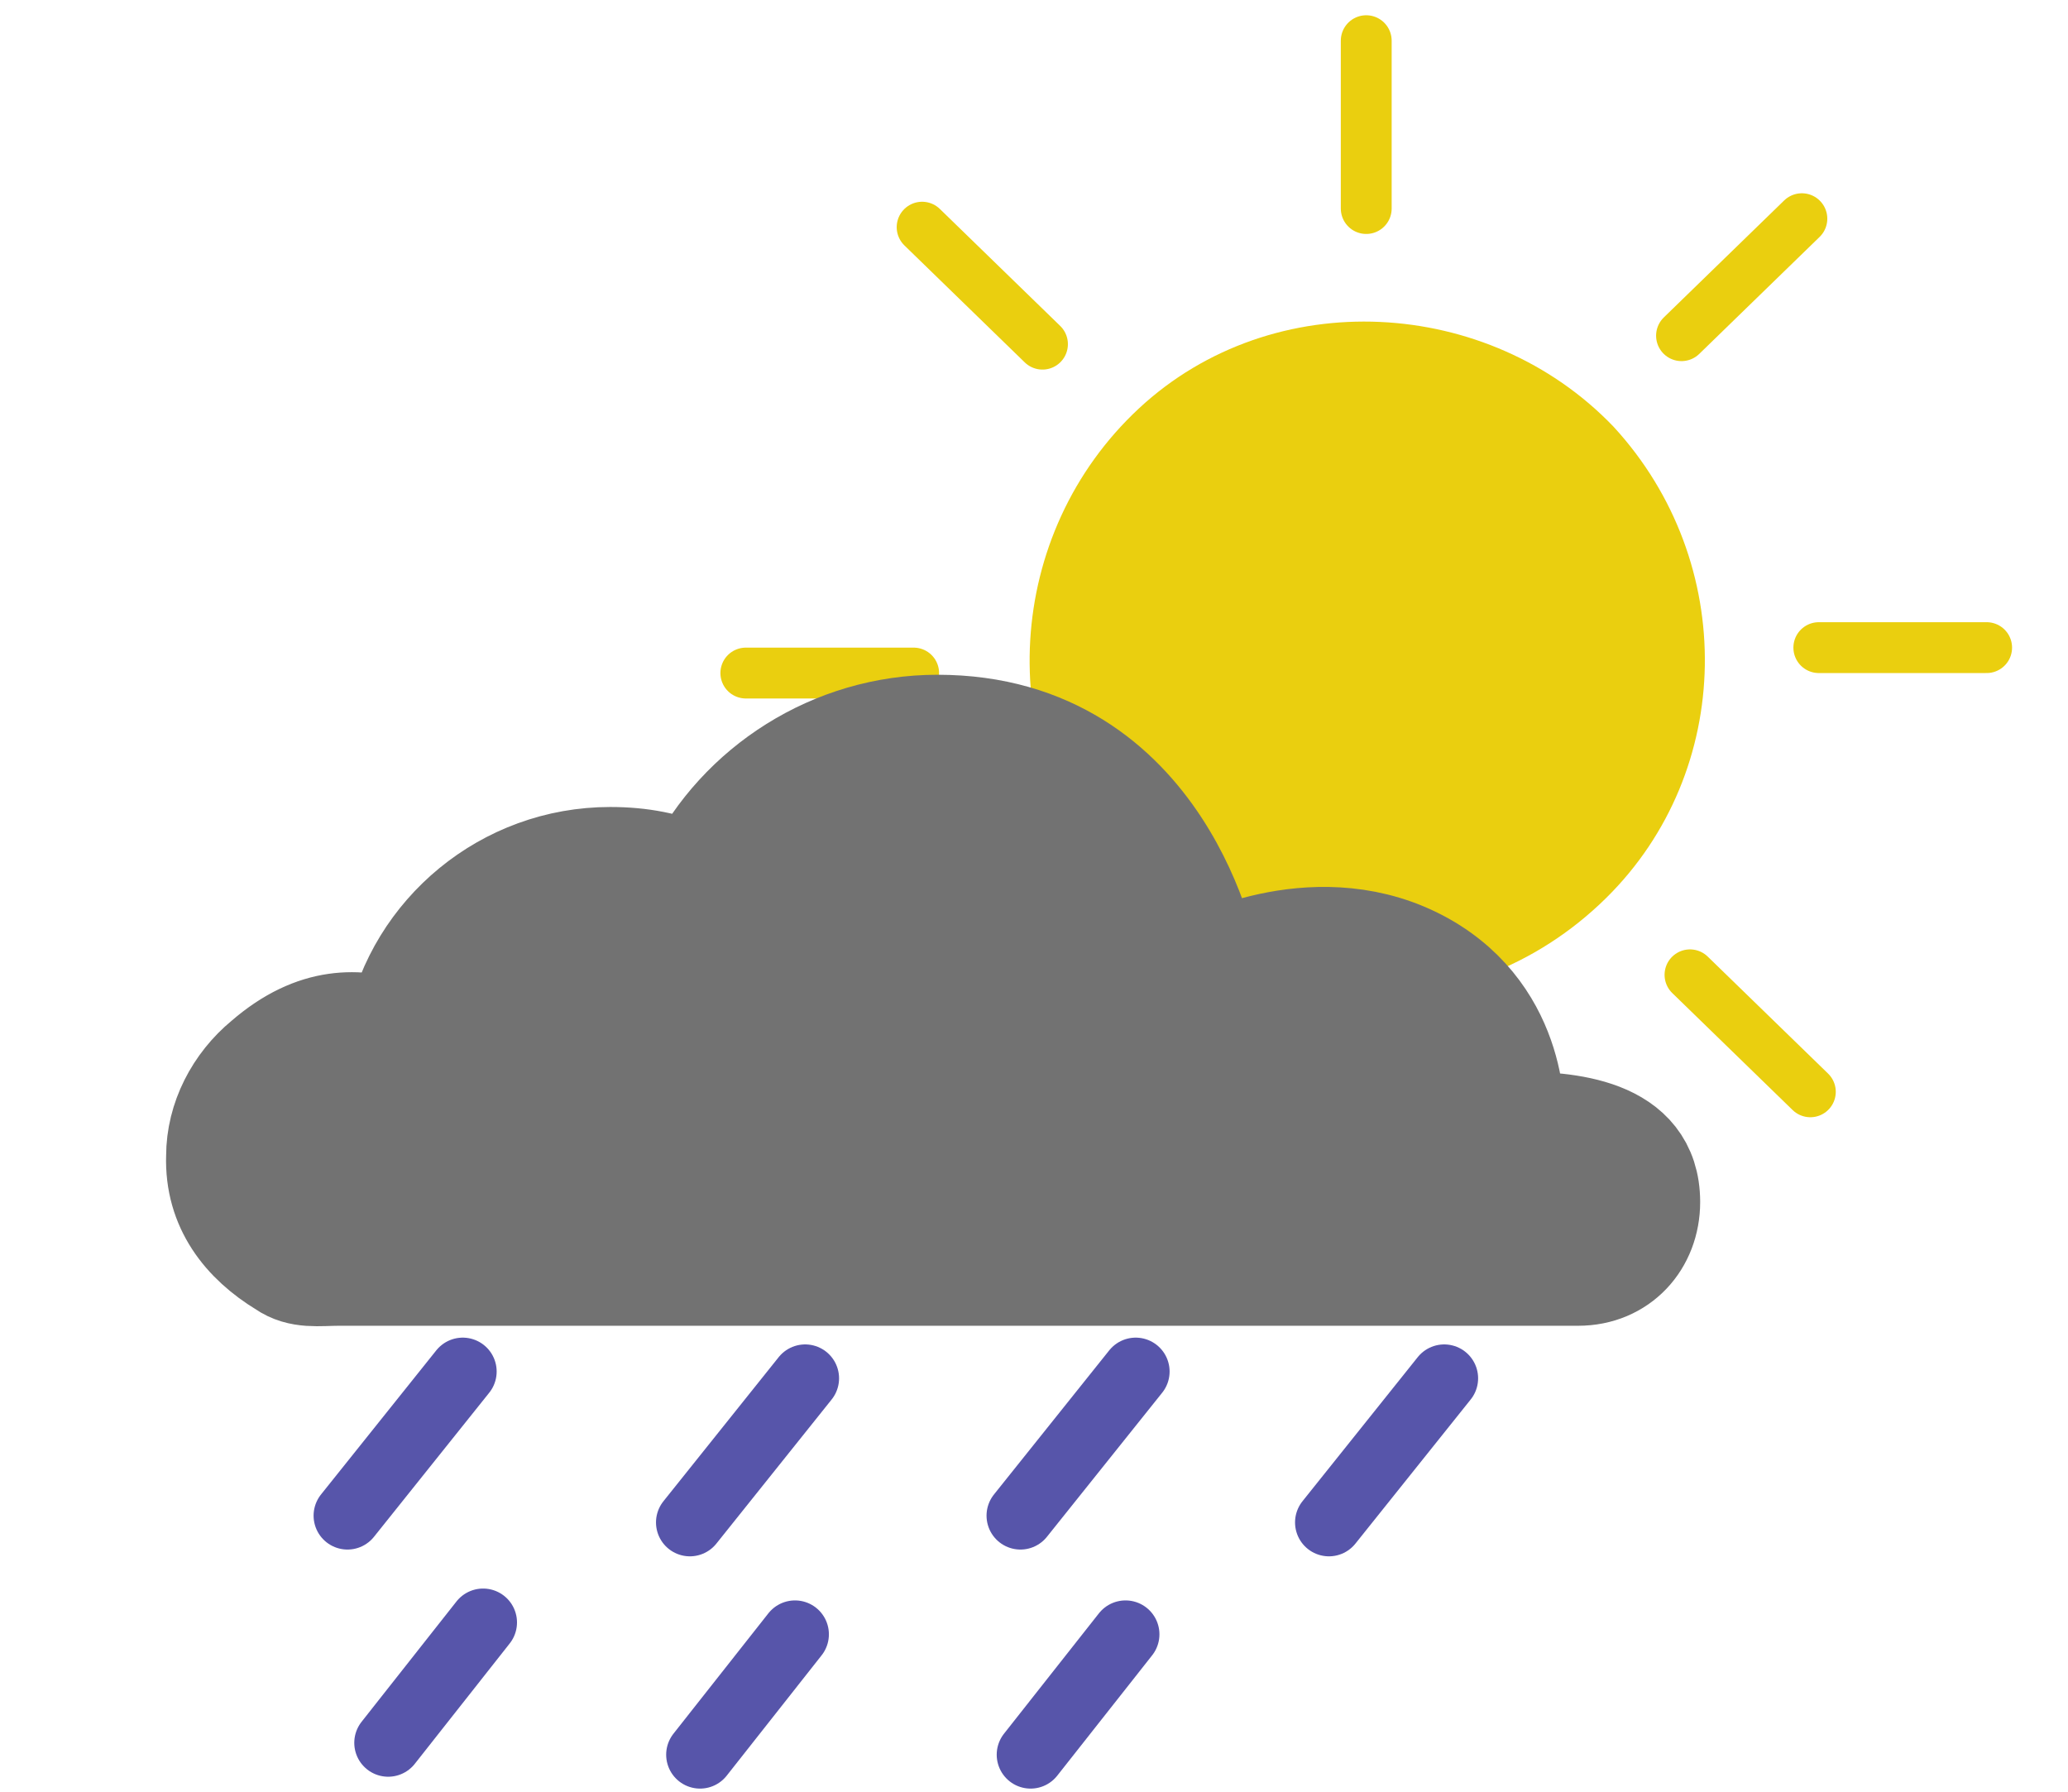
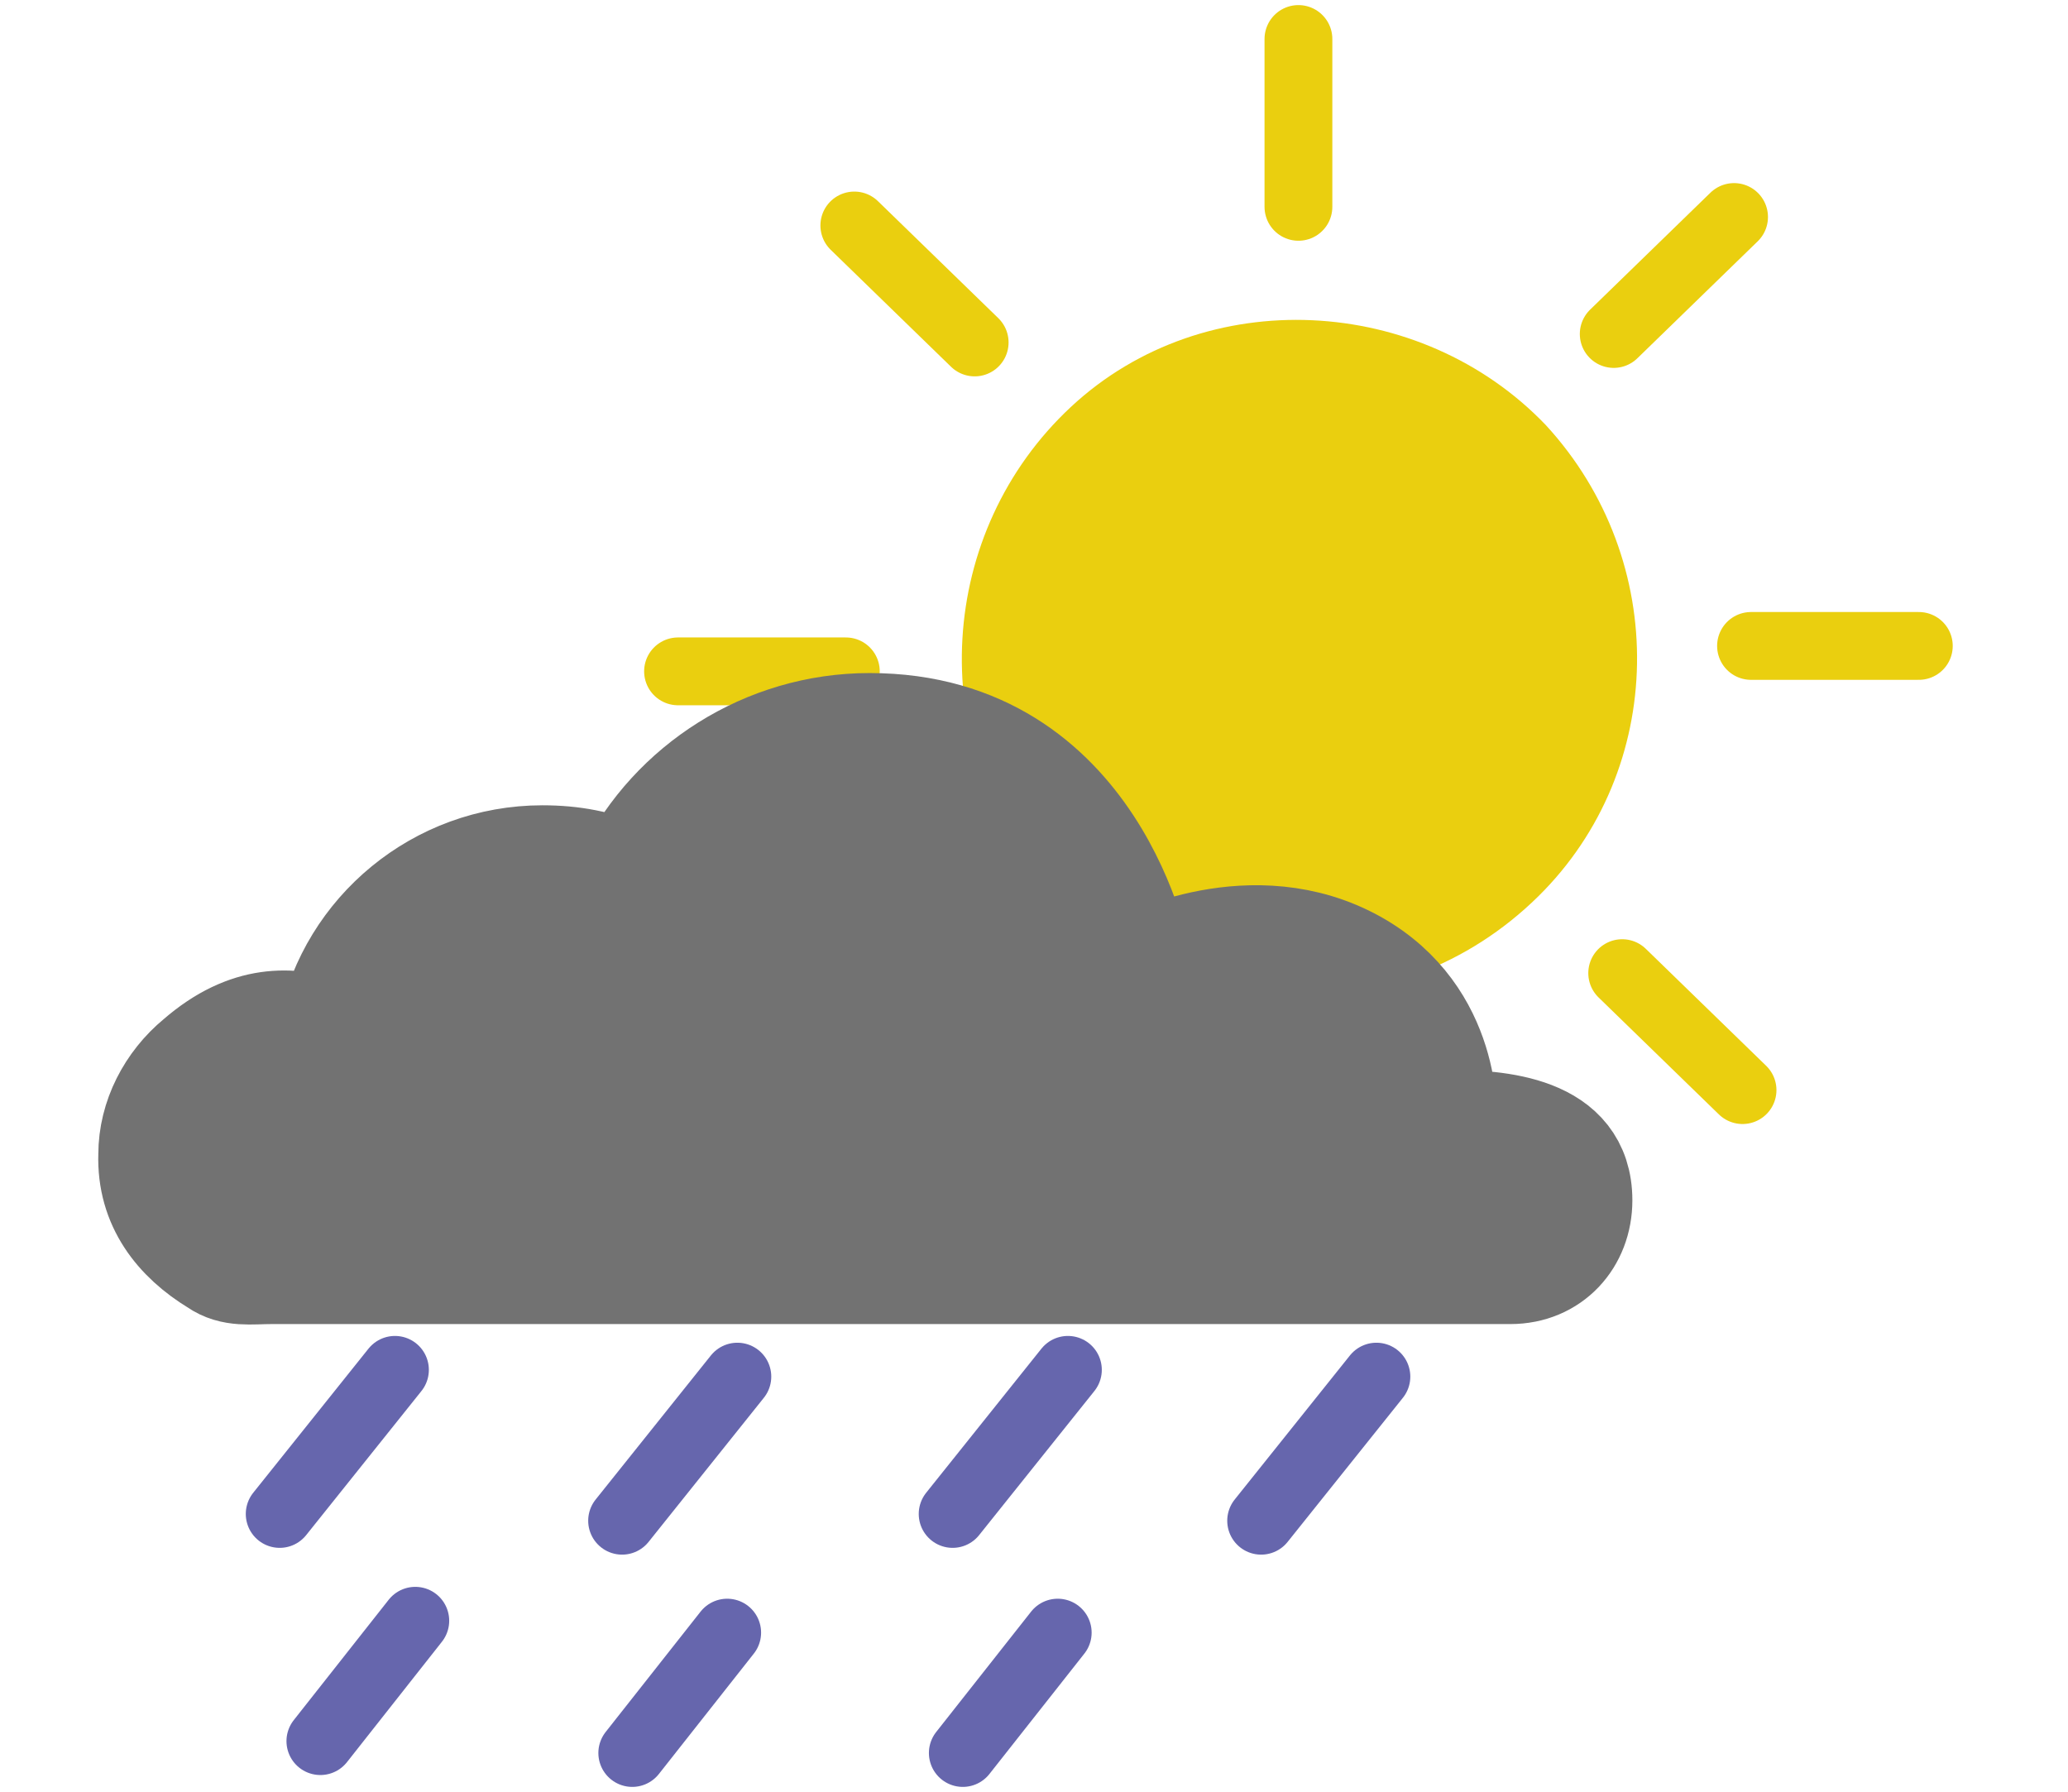
<svg xmlns="http://www.w3.org/2000/svg" version="1.1" id="Camada_1" x="0px" y="0px" viewBox="-418 228.3 122 105.7" style="enable-background:new -418 228.3 122 105.7;" xml:space="preserve">
  <style type="text/css">
- 	.st0{fill:#EACF0F;stroke:#EACF0F;stroke-width:3;stroke-linecap:round;stroke-miterlimit:10;}
- 	.st1{fill:#727272;stroke:#727272;stroke-width:6;stroke-linecap:round;stroke-miterlimit:10;}
- 	.st2{fill:none;stroke:#5755AA;stroke-width:4;stroke-linecap:round;stroke-miterlimit:10;}
+ 	.st0{fill:#EACF0F;stroke:#EACF0F;stroke-width:4;stroke-linecap:round;stroke-miterlimit:10;}
+ 	.st1{fill:#EACF0F;stroke:#EACF0F;stroke-width:3;stroke-linecap:round;stroke-miterlimit:10;}
+ 	.st2{fill:#727272;stroke:#727272;stroke-width:6;stroke-linecap:round;stroke-miterlimit:10;}
+ 	.st3{fill:none;stroke:#6666AD;stroke-width:4;stroke-linecap:round;stroke-miterlimit:10;}
</style>
  <g id="XMLID_1_">
-     <path id="XMLID_10_" class="st0" d="M-310.7,266.5h9.9" />
-     <path id="XMLID_9_" class="st0" d="M-364.1,268h-9.9" />
-     <path id="XMLID_8_" class="st0" d="M-318.3,285.8l7.1,6.9" />
-     <path id="XMLID_7_" class="st0" d="M-356.5,248.6l-7.1-6.9" />
-     <path id="XMLID_6_" class="st0" d="M-337.4,293.8v9.9" />
-     <path id="XMLID_5_" class="st0" d="M-337.4,240.6v-9.9" />
-     <path id="XMLID_4_" class="st0" d="M-318.8,248.1l7.1-6.9" />
-     <path id="XMLID_3_" class="st0" d="M-356.1,286.3l-6.9,7" />
-     <path id="XMLID_2_" class="st0" d="M-323.9,254.5c6.8,7.4,6.6,18.8-0.4,25.7c-7.7,7.6-20,7.1-27-0.8c-6.5-7.6-5.8-19.1,1.5-25.9   C-342.5,246.7-330.7,247.4-323.9,254.5z" />
+     <path id="XMLID_10_" class="st0" d="M-314.7,266.4h9.9" />
+     <path id="XMLID_9_" class="st0" d="M-368.1,267.9h-9.9" />
+     <path id="XMLID_8_" class="st0" d="M-322.3,285.7l7.1,6.9" />
+     <path id="XMLID_7_" class="st0" d="M-360.5,248.5l-7.1-6.9" />
+     <path id="XMLID_6_" class="st1" d="M-341.4,293.7v9.9" />
+     <path id="XMLID_5_" class="st0" d="M-341.4,240.5v-9.9" />
+     <path id="XMLID_4_" class="st0" d="M-322.8,248l7.1-6.9" />
+     <path id="XMLID_3_" class="st1" d="M-360.1,286.2l-6.9,7" />
+     <path id="XMLID_2_" class="st1" d="M-327.9,254.4c6.8,7.4,6.6,18.8-0.4,25.7c-7.7,7.6-20,7.1-27-0.8c-6.5-7.6-5.8-19.1,1.5-25.9   C-346.5,246.6-334.7,247.3-327.9,254.4z" />
  </g>
  <g id="XMLID_81_">
</g>
  <g id="XMLID_159_">
</g>
  <g id="XMLID_160_">
</g>
  <g id="XMLID_263_">
</g>
  <g id="XMLID_264_">
</g>
  <g id="XMLID_265_">
</g>
  <g id="XMLID_266_">
</g>
  <g id="XMLID_267_">
</g>
  <g id="XMLID_268_">
</g>
  <g id="XMLID_269_">
</g>
  <g id="XMLID_270_">
</g>
  <g id="XMLID_271_">
</g>
  <g id="XMLID_272_">
</g>
  <g id="XMLID_273_">
</g>
  <g id="XMLID_274_">
</g>
  <g id="XMLID_275_">
</g>
  <g id="XMLID_286_">
</g>
  <g id="XMLID_12_">
-     <path id="XMLID_21_" class="st1" d="M-328.7,294.5c0,0,0.4-6.2-5.3-9.4c-6.1-3.4-12.7,0.1-12.7,0.1s-2.5-14.1-16-14.1   c-6.2,0-11.7,3.6-14.3,8.8c-1.6-0.7-3.2-1-5-1c-6.2,0-11.4,4.4-12.6,10.2c-2.2-0.7-4.8-0.9-7.8,1.7c-1.7,1.4-2.8,3.5-2.8,5.7   c-0.1,3,1.6,5.1,3.9,6.5c1,0.7,2.1,0.5,3.3,0.5h73.1c2.5,0,4.2-1.9,4.2-4.3C-320.7,294.8-325.6,294.5-328.7,294.5z" />
-     <path id="XMLID_20_" class="st2" d="M-390.7,309.2l-6.8,8.5" />
-     <path id="XMLID_19_" class="st2" d="M-389.5,324l-5.6,7.1" />
-     <path id="XMLID_18_" class="st2" d="M-370.5,309.6l-6.8,8.5" />
-     <path id="XMLID_17_" class="st2" d="M-332.8,309.6l-6.8,8.5" />
-     <path id="XMLID_16_" class="st2" d="M-351,309.2l-6.8,8.5" />
-     <path id="XMLID_15_" class="st2" d="M-371.1,324.7l-5.6,7.1" />
-     <path id="XMLID_13_" class="st2" d="M-351.6,324.7l-5.6,7.1" />
+     <path id="XMLID_21_" class="st2" d="M-332.7,294.4c0,0,0.4-6.2-5.3-9.4c-6.1-3.4-12.7,0.1-12.7,0.1s-2.5-14.1-16-14.1   c-6.2,0-11.7,3.6-14.3,8.8c-1.6-0.7-3.2-1-5-1c-6.2,0-11.4,4.4-12.6,10.2c-2.2-0.7-4.8-0.9-7.8,1.7c-1.7,1.4-2.8,3.5-2.8,5.7   c-0.1,3,1.6,5.1,3.9,6.5c1,0.7,2.1,0.5,3.3,0.5h73.1c2.5,0,4.2-1.9,4.2-4.3C-324.7,294.7-329.6,294.4-332.7,294.4z" />
+     <path id="XMLID_20_" class="st3" d="M-394.7,309.1l-6.8,8.5" />
+     <path id="XMLID_19_" class="st3" d="M-393.5,323.9l-5.6,7.1" />
+     <path id="XMLID_18_" class="st3" d="M-374.5,309.5l-6.8,8.5" />
+     <path id="XMLID_17_" class="st3" d="M-336.8,309.5l-6.8,8.5" />
+     <path id="XMLID_16_" class="st3" d="M-355,309.1l-6.8,8.5" />
+     <path id="XMLID_15_" class="st3" d="M-375.1,324.6l-5.6,7.1" />
+     <path id="XMLID_13_" class="st3" d="M-355.6,324.6l-5.6,7.1" />
  </g>
  <g id="XMLID_11_">
</g>
</svg>
